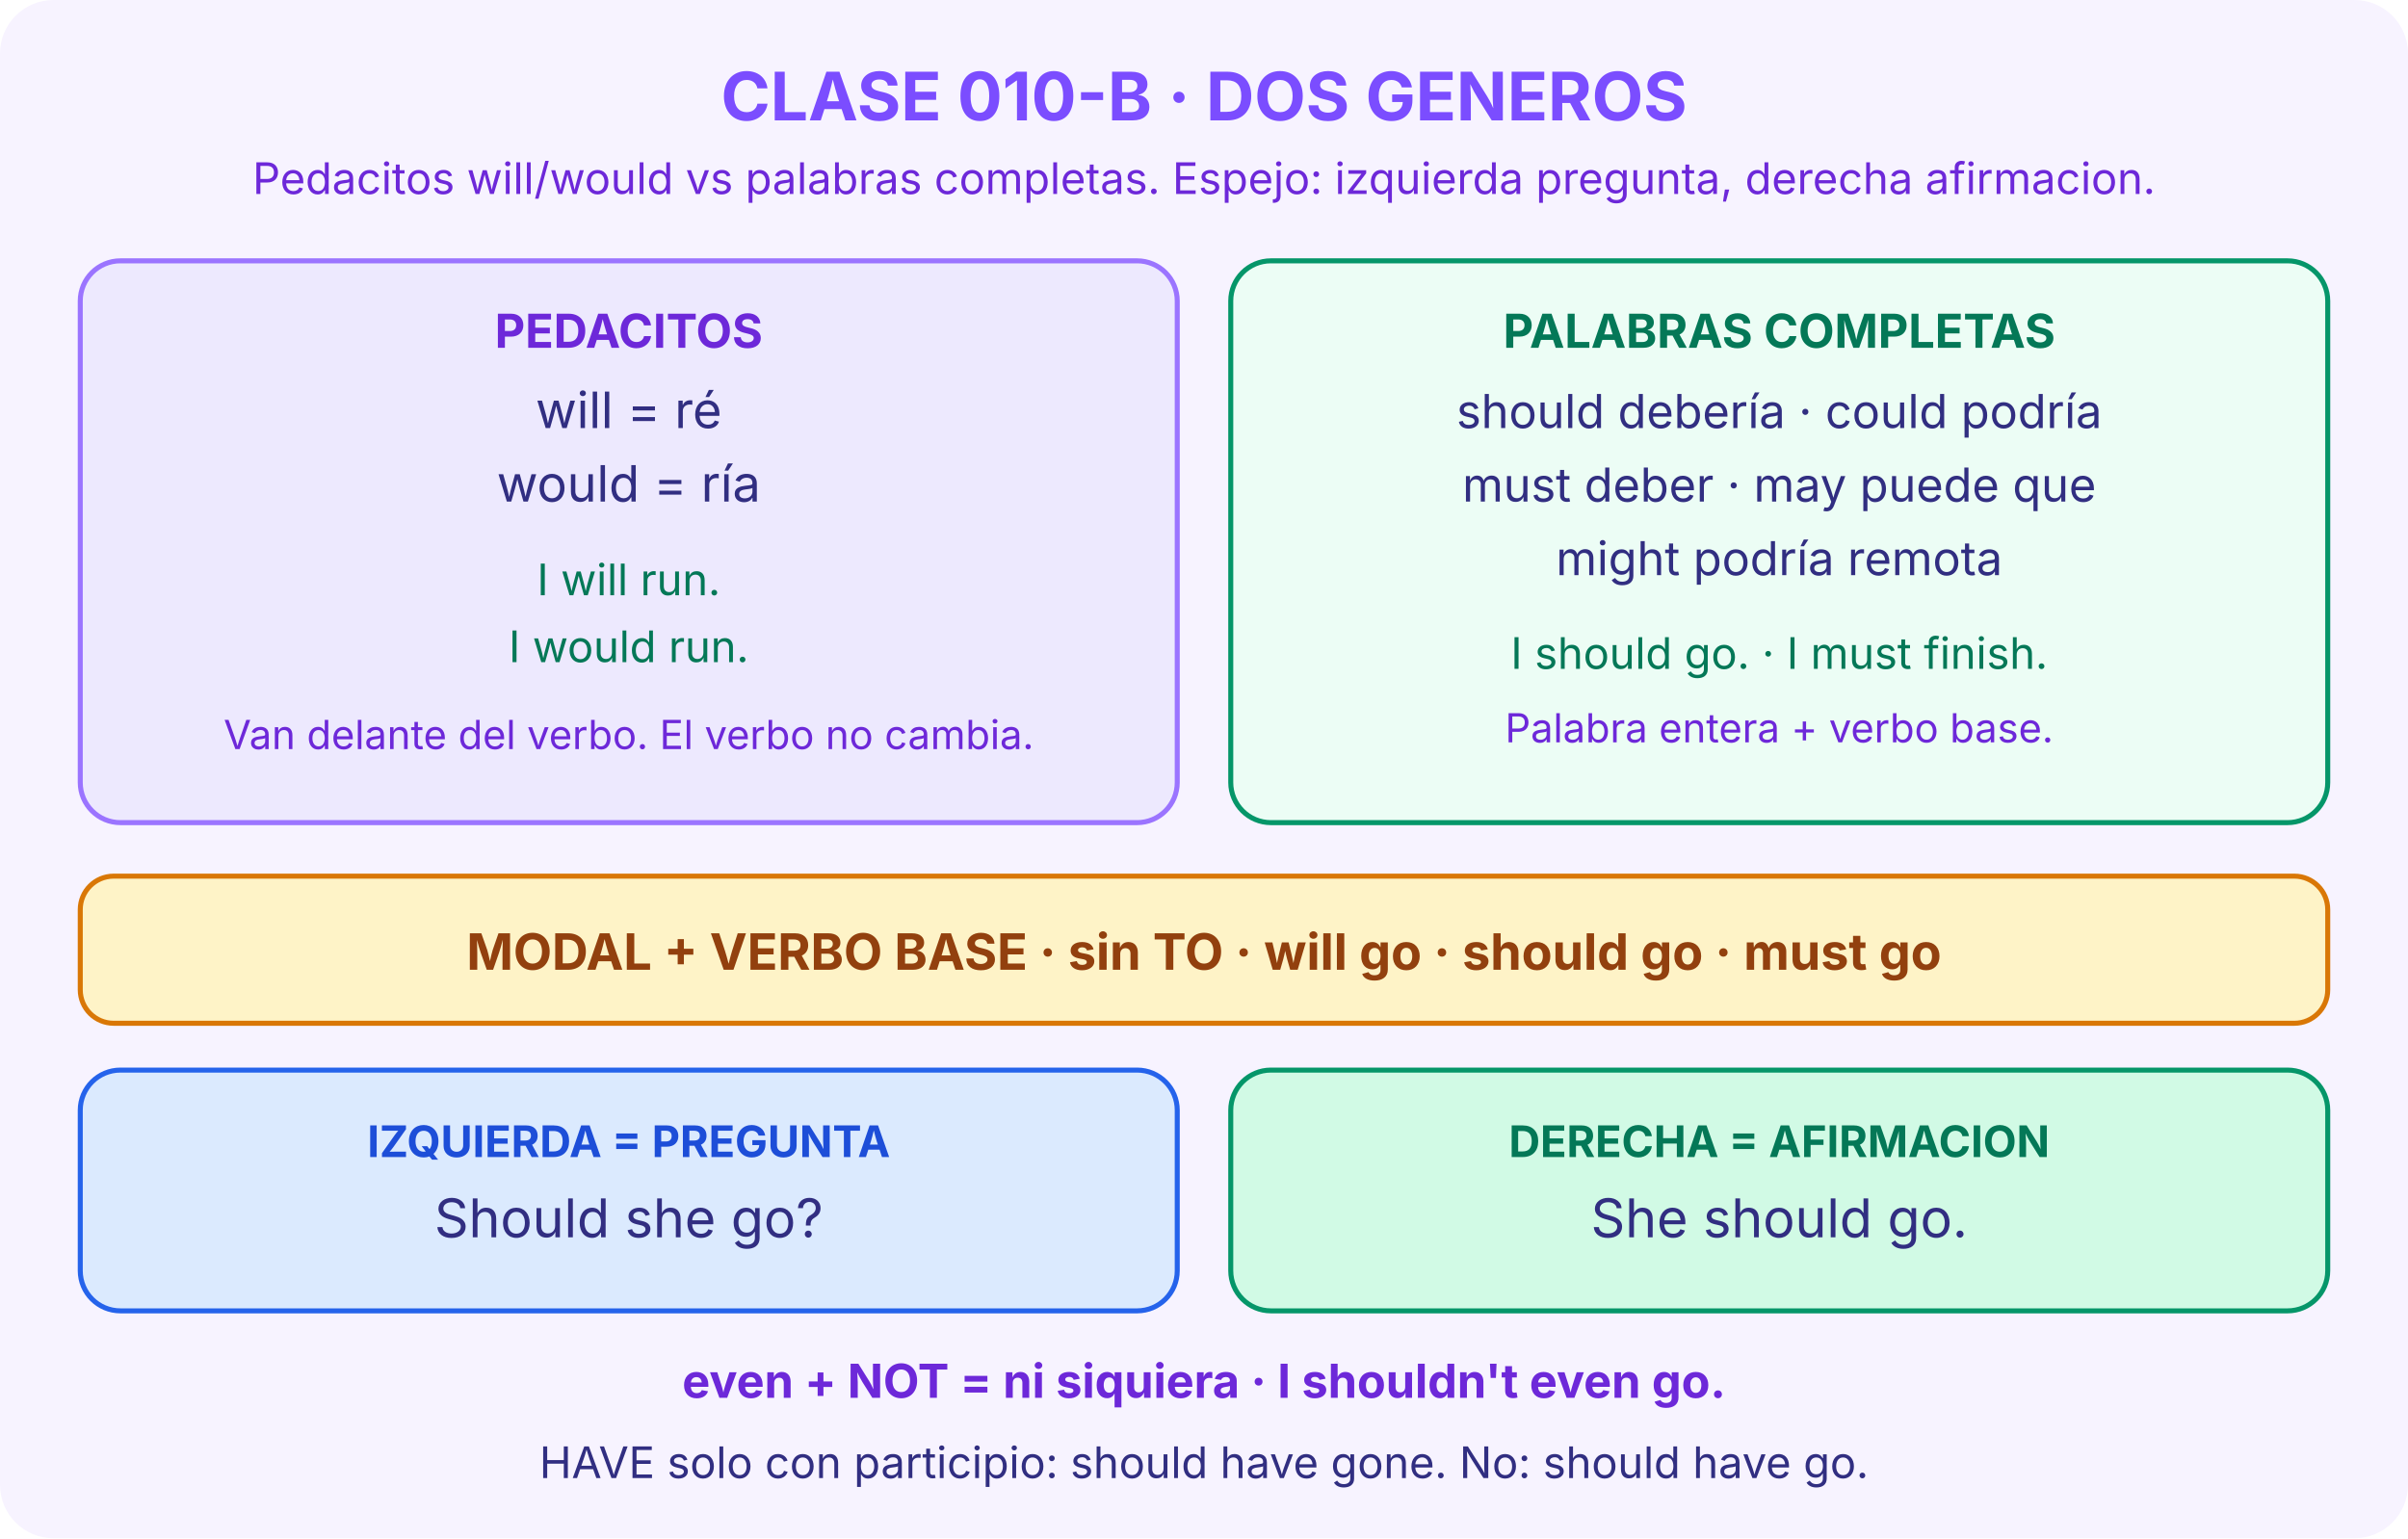
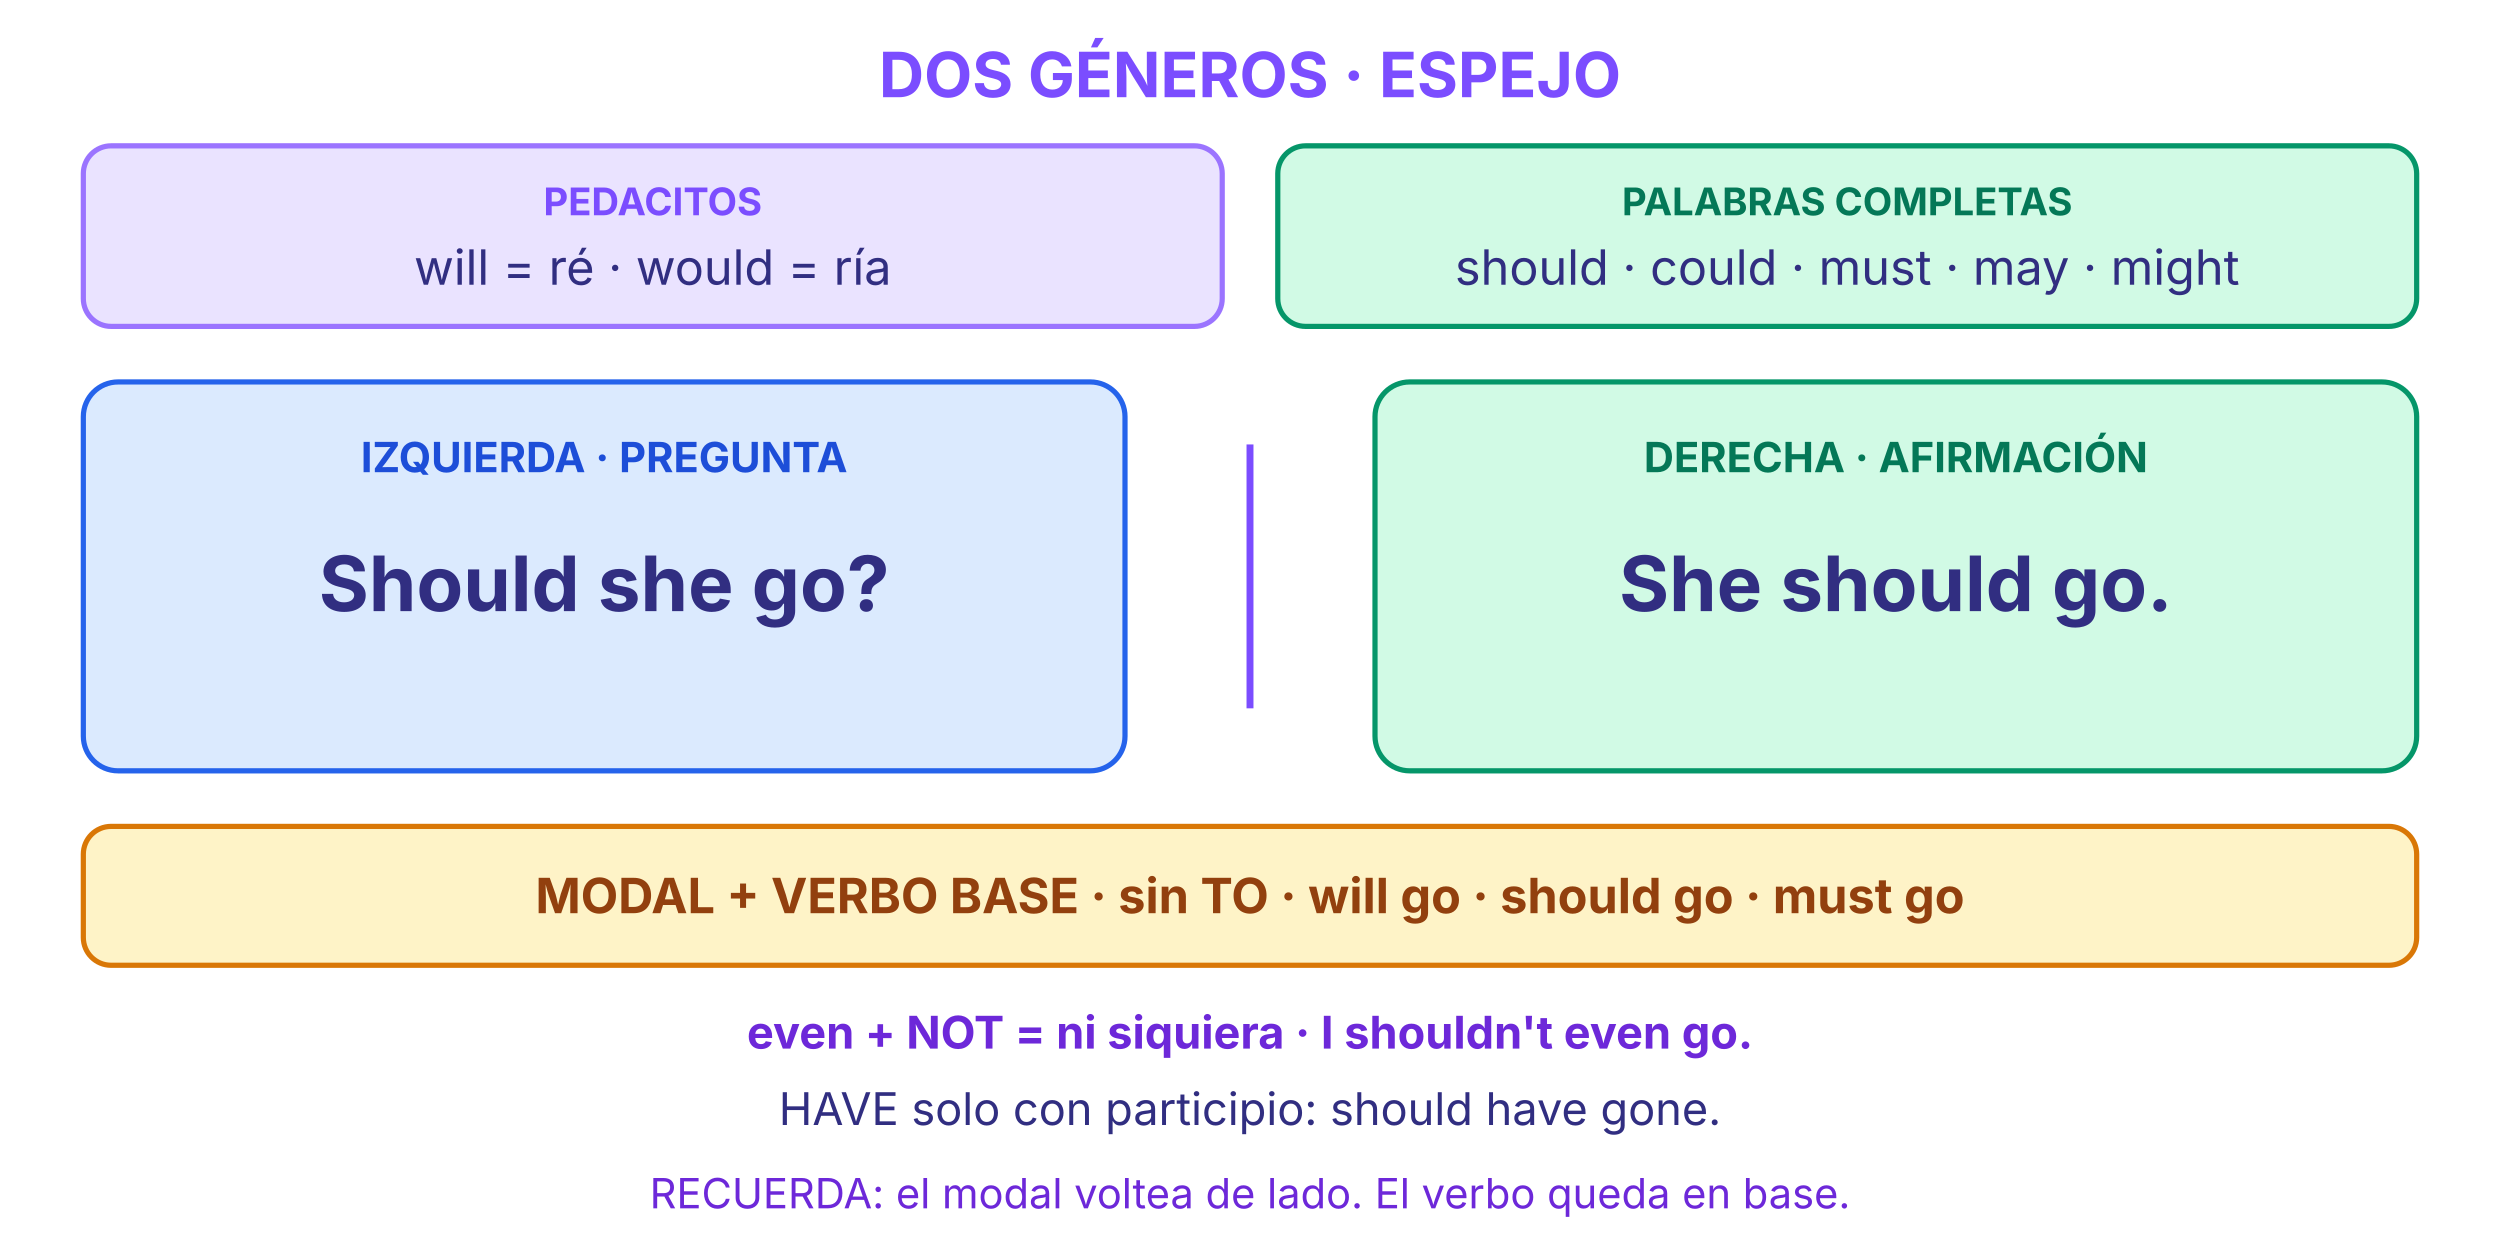
- <svg xmlns="http://www.w3.org/2000/svg" width="720" height="460" viewBox="0 0 720 460" role="img" aria-label="Dos generos de modales. Pedacitos y palabras completas. Espejo pregunta y afirmacion.">
-   <rect width="720" height="460" rx="16" fill="#F7F3FF" />
-   <text x="360" y="36" text-anchor="middle" fill="#7B4DFF" font-family="Inter,sans-serif" font-size="20" font-weight="bold">CLASE 010-B · DOS GENEROS</text>
-   <text x="360" y="58" text-anchor="middle" fill="#6d28d9" font-family="Inter,sans-serif" font-size="13">Pedacitos will/would vs palabras completas. Espejo: izquierda pregunta, derecha afirmacion.</text>
-   <rect x="24" y="78" width="328" height="168" rx="12" fill="#EDE9FE" stroke="#9B74FF" stroke-width="1.5" />
-   <text x="188" y="104" text-anchor="middle" fill="#6d28d9" font-family="Inter,sans-serif" font-size="14" font-weight="bold">PEDACITOS</text>
-   <text x="188" y="128" text-anchor="middle" fill="#312e81" font-family="Inter,sans-serif" font-size="15">will = ré</text>
-   <text x="188" y="150" text-anchor="middle" fill="#312e81" font-family="Inter,sans-serif" font-size="15">would = ría</text>
-   <text x="188" y="178" text-anchor="middle" fill="#047857" font-family="Inter,sans-serif" font-size="13">I will run.</text>
-   <text x="188" y="198" text-anchor="middle" fill="#047857" font-family="Inter,sans-serif" font-size="13">I would run.</text>
-   <text x="188" y="224" text-anchor="middle" fill="#6d28d9" font-family="Inter,sans-serif" font-size="12">Van delante del verbo. El verbo no cambia.</text>
-   <rect x="368" y="78" width="328" height="168" rx="12" fill="#ECFDF5" stroke="#059669" stroke-width="1.5" />
-   <text x="532" y="104" text-anchor="middle" fill="#047857" font-family="Inter,sans-serif" font-size="14" font-weight="bold">PALABRAS COMPLETAS</text>
-   <text x="532" y="128" text-anchor="middle" fill="#312e81" font-family="Inter,sans-serif" font-size="14">should debería · could podría</text>
-   <text x="532" y="150" text-anchor="middle" fill="#312e81" font-family="Inter,sans-serif" font-size="14">must deber · may puede que</text>
-   <text x="532" y="172" text-anchor="middle" fill="#312e81" font-family="Inter,sans-serif" font-size="14">might podría remota</text>
-   <text x="532" y="200" text-anchor="middle" fill="#047857" font-family="Inter,sans-serif" font-size="13">I should go. · I must finish.</text>
-   <text x="532" y="222" text-anchor="middle" fill="#6d28d9" font-family="Inter,sans-serif" font-size="12">Palabra entera + verbo base.</text>
-   <rect x="24" y="262" width="672" height="44" rx="10" fill="#FEF3C7" stroke="#D97706" stroke-width="1.5" />
-   <text x="360" y="290" text-anchor="middle" fill="#92400E" font-family="Inter,sans-serif" font-size="15" font-weight="bold">MODAL + VERBO BASE · sin TO · will go · should go · must go</text>
-   <rect x="24" y="320" width="328" height="72" rx="12" fill="#DBEAFE" stroke="#2563EB" stroke-width="1.5" />
-   <text x="188" y="346" text-anchor="middle" fill="#1d4ed8" font-family="Inter,sans-serif" font-size="13" font-weight="bold">IZQUIERDA = PREGUNTA</text>
-   <text x="188" y="370" text-anchor="middle" fill="#312e81" font-family="Inter,sans-serif" font-size="16">Should she go?</text>
-   <rect x="368" y="320" width="328" height="72" rx="12" fill="#D1FAE5" stroke="#059669" stroke-width="1.5" />
-   <text x="532" y="346" text-anchor="middle" fill="#047857" font-family="Inter,sans-serif" font-size="13" font-weight="bold">DERECHA = AFIRMACION</text>
-   <text x="532" y="370" text-anchor="middle" fill="#312e81" font-family="Inter,sans-serif" font-size="16">She should go.</text>
-   <text x="360" y="418" text-anchor="middle" fill="#6d28d9" font-family="Inter,sans-serif" font-size="14" font-weight="bold">even + NOT = ni siquiera · I shouldn't even go.</text>
-   <text x="360" y="442" text-anchor="middle" fill="#312e81" font-family="Inter,sans-serif" font-size="13">HAVE solo con participio: should have gone. No: should have go.</text>
+ <svg xmlns="http://www.w3.org/2000/svg" width="720" height="360" viewBox="0 0 720 360" role="img" aria-label="Dos géneros de modales. Espejo: izquierda pregunta, derecha afirmación.">
+   <rect width="720" height="360" rx="12" fill="none" />
+   <text x="360" y="28" text-anchor="middle" fill="#7B4DFF" font-family="Inter,sans-serif" font-size="18" font-weight="bold">DOS GÉNEROS · ESPEJO</text>
+   <rect x="24" y="42" width="328" height="52" rx="8" fill="rgba(123,77,255,0.16)" stroke="#9B74FF" stroke-width="1.5" />
+   <text x="188" y="62" text-anchor="middle" fill="#7B4DFF" font-family="Inter,sans-serif" font-size="11" font-weight="bold">PEDACITOS</text>
+   <text x="188" y="82" text-anchor="middle" fill="#312e81" font-family="Inter,sans-serif" font-size="14">will = ré · would = ría</text>
+   <rect x="368" y="42" width="328" height="52" rx="8" fill="#d1fae5" stroke="#059669" stroke-width="1.5" />
+   <text x="532" y="62" text-anchor="middle" fill="#047857" font-family="Inter,sans-serif" font-size="11" font-weight="bold">PALABRAS COMPLETAS</text>
+   <text x="532" y="82" text-anchor="middle" fill="#312e81" font-family="Inter,sans-serif" font-size="14">should · could · must · may · might</text>
+   <rect x="24" y="110" width="300" height="112" rx="10" fill="#dbeafe" stroke="#2563eb" stroke-width="1.5" />
+   <text x="174" y="136" text-anchor="middle" fill="#1d4ed8" font-family="Inter,sans-serif" font-size="12" font-weight="bold">IZQUIERDA · PREGUNTA</text>
+   <text x="174" y="176" text-anchor="middle" fill="#312e81" font-family="Inter,sans-serif" font-size="22" font-weight="bold">Should she go?</text>
+   <line x1="360" y1="128" x2="360" y2="204" stroke="#7B4DFF" stroke-width="2" />
+   <rect x="396" y="110" width="300" height="112" rx="10" fill="#d1fae5" stroke="#059669" stroke-width="1.5" />
+   <text x="546" y="136" text-anchor="middle" fill="#047857" font-family="Inter,sans-serif" font-size="12" font-weight="bold">DERECHA · AFIRMACIÓN</text>
+   <text x="546" y="176" text-anchor="middle" fill="#312e81" font-family="Inter,sans-serif" font-size="22" font-weight="bold">She should go.</text>
+   <rect x="24" y="238" width="672" height="40" rx="8" fill="#FEF3C7" stroke="#D97706" stroke-width="1.5" />
+   <text x="360" y="263" text-anchor="middle" fill="#92400E" font-family="Inter,sans-serif" font-size="14" font-weight="bold">MODAL + VERBO BASE · sin TO · will go · should go · must go</text>
+   <text x="360" y="302" text-anchor="middle" fill="#6d28d9" font-family="Inter,sans-serif" font-size="13" font-weight="bold">even + NOT = ni siquiera · I shouldn't even go.</text>
+   <text x="360" y="324" text-anchor="middle" fill="#312e81" font-family="Inter,sans-serif" font-size="13">HAVE solo con participio: should have gone.</text>
+   <text x="360" y="348" text-anchor="middle" fill="#6d28d9" font-family="Inter,sans-serif" font-size="12">RECUERDA: el modal voltea de lado. El verbo queda en base.</text>
</svg>
